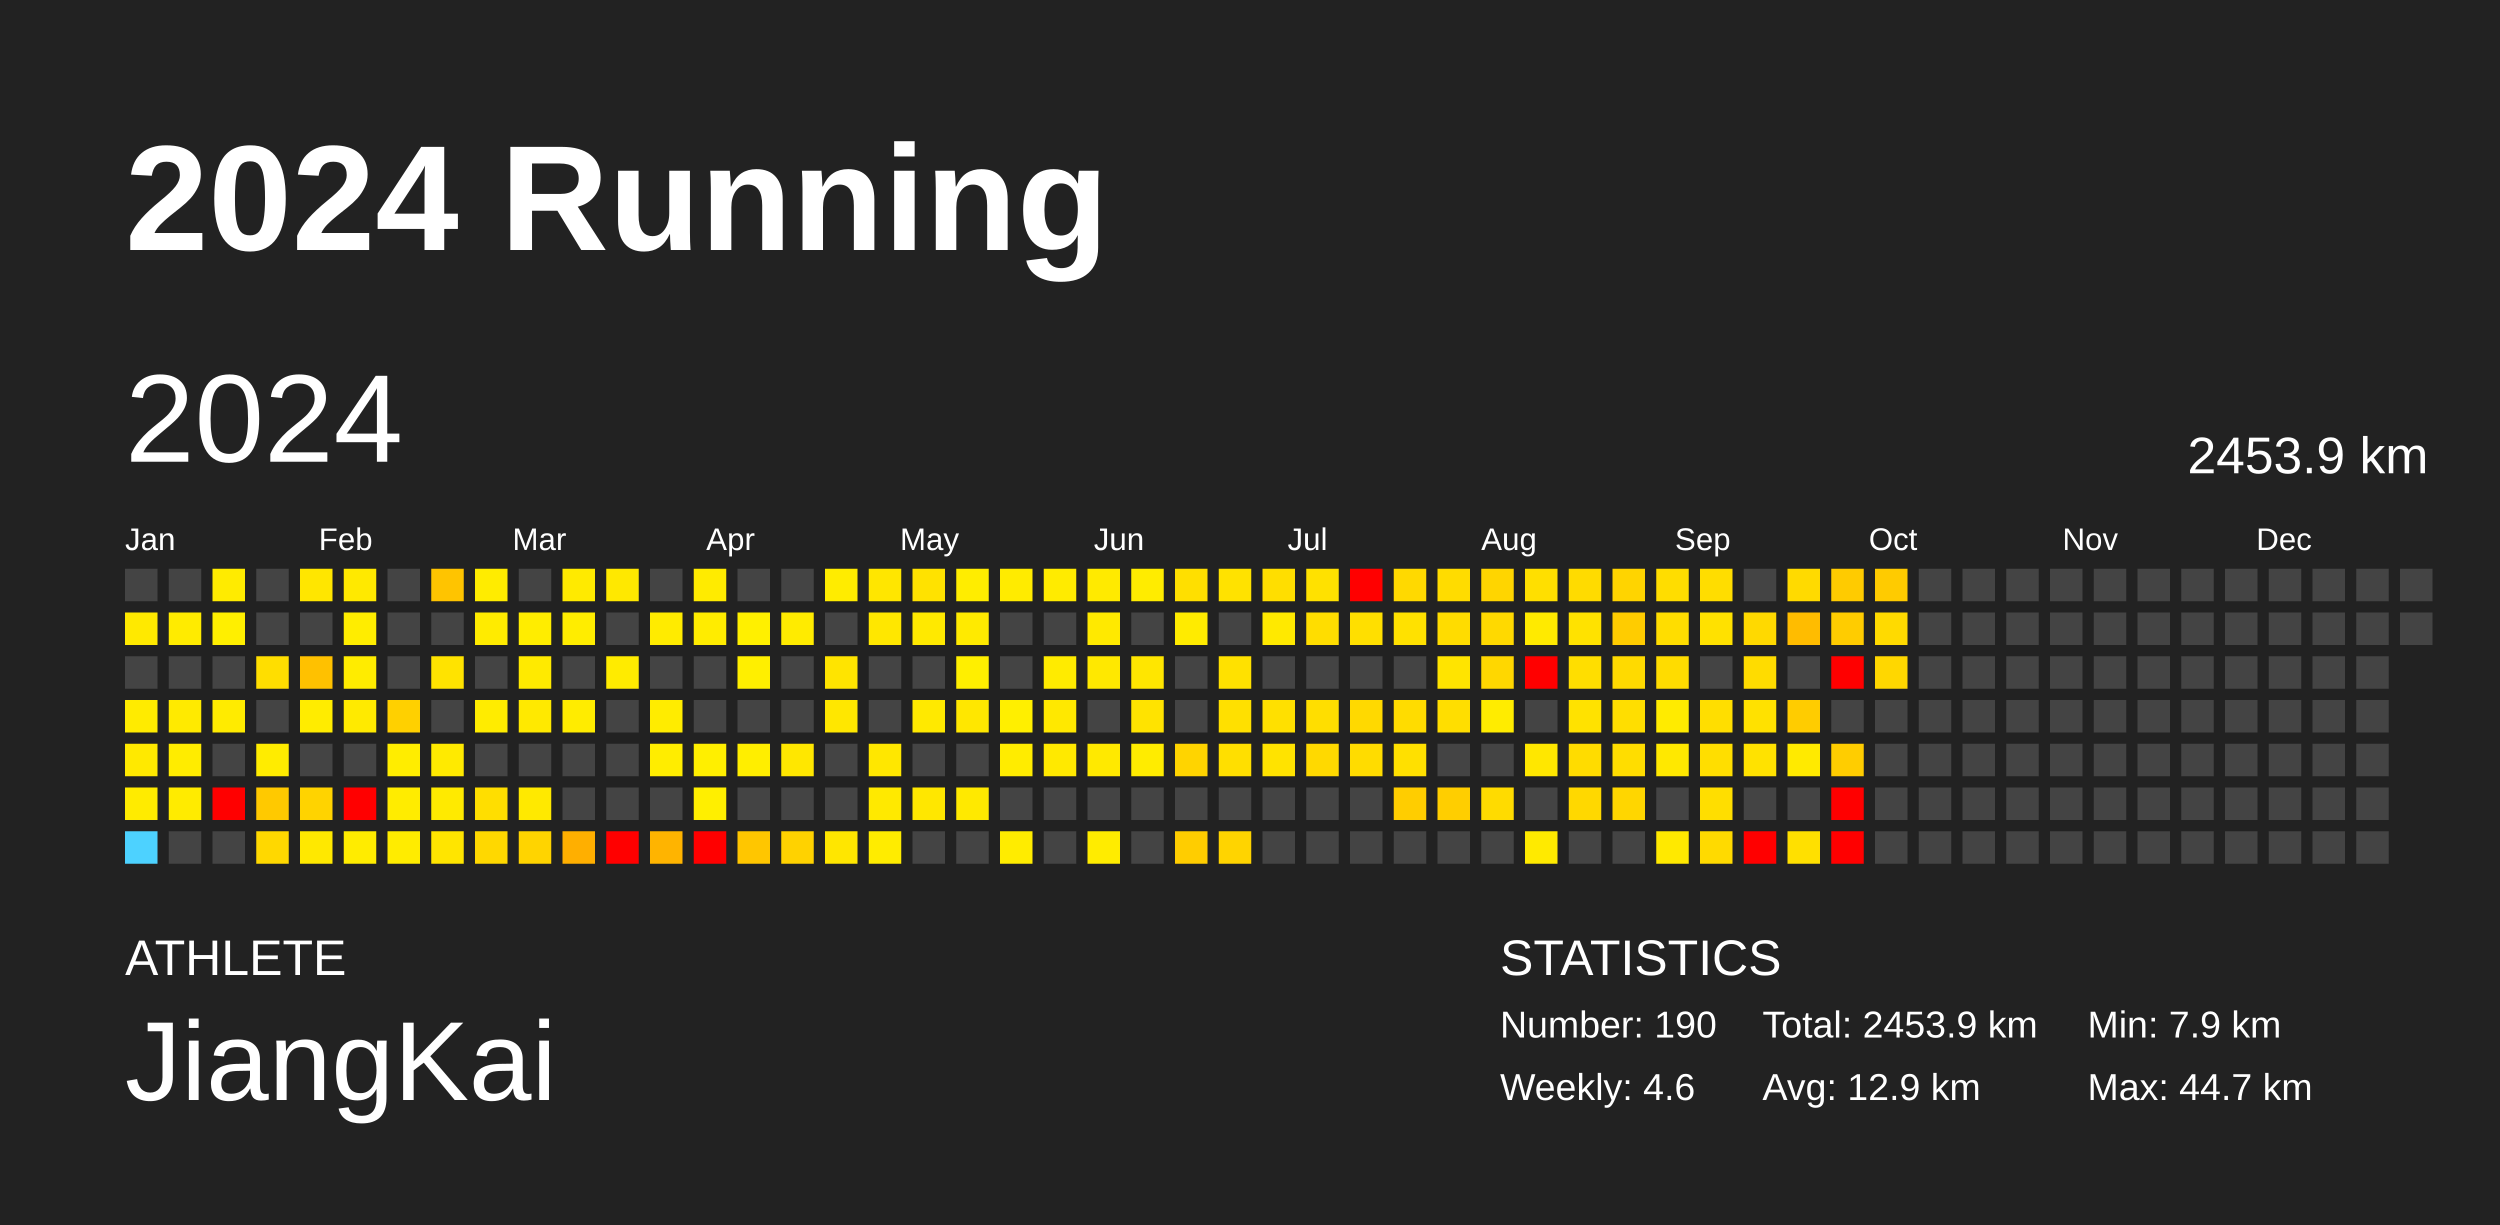
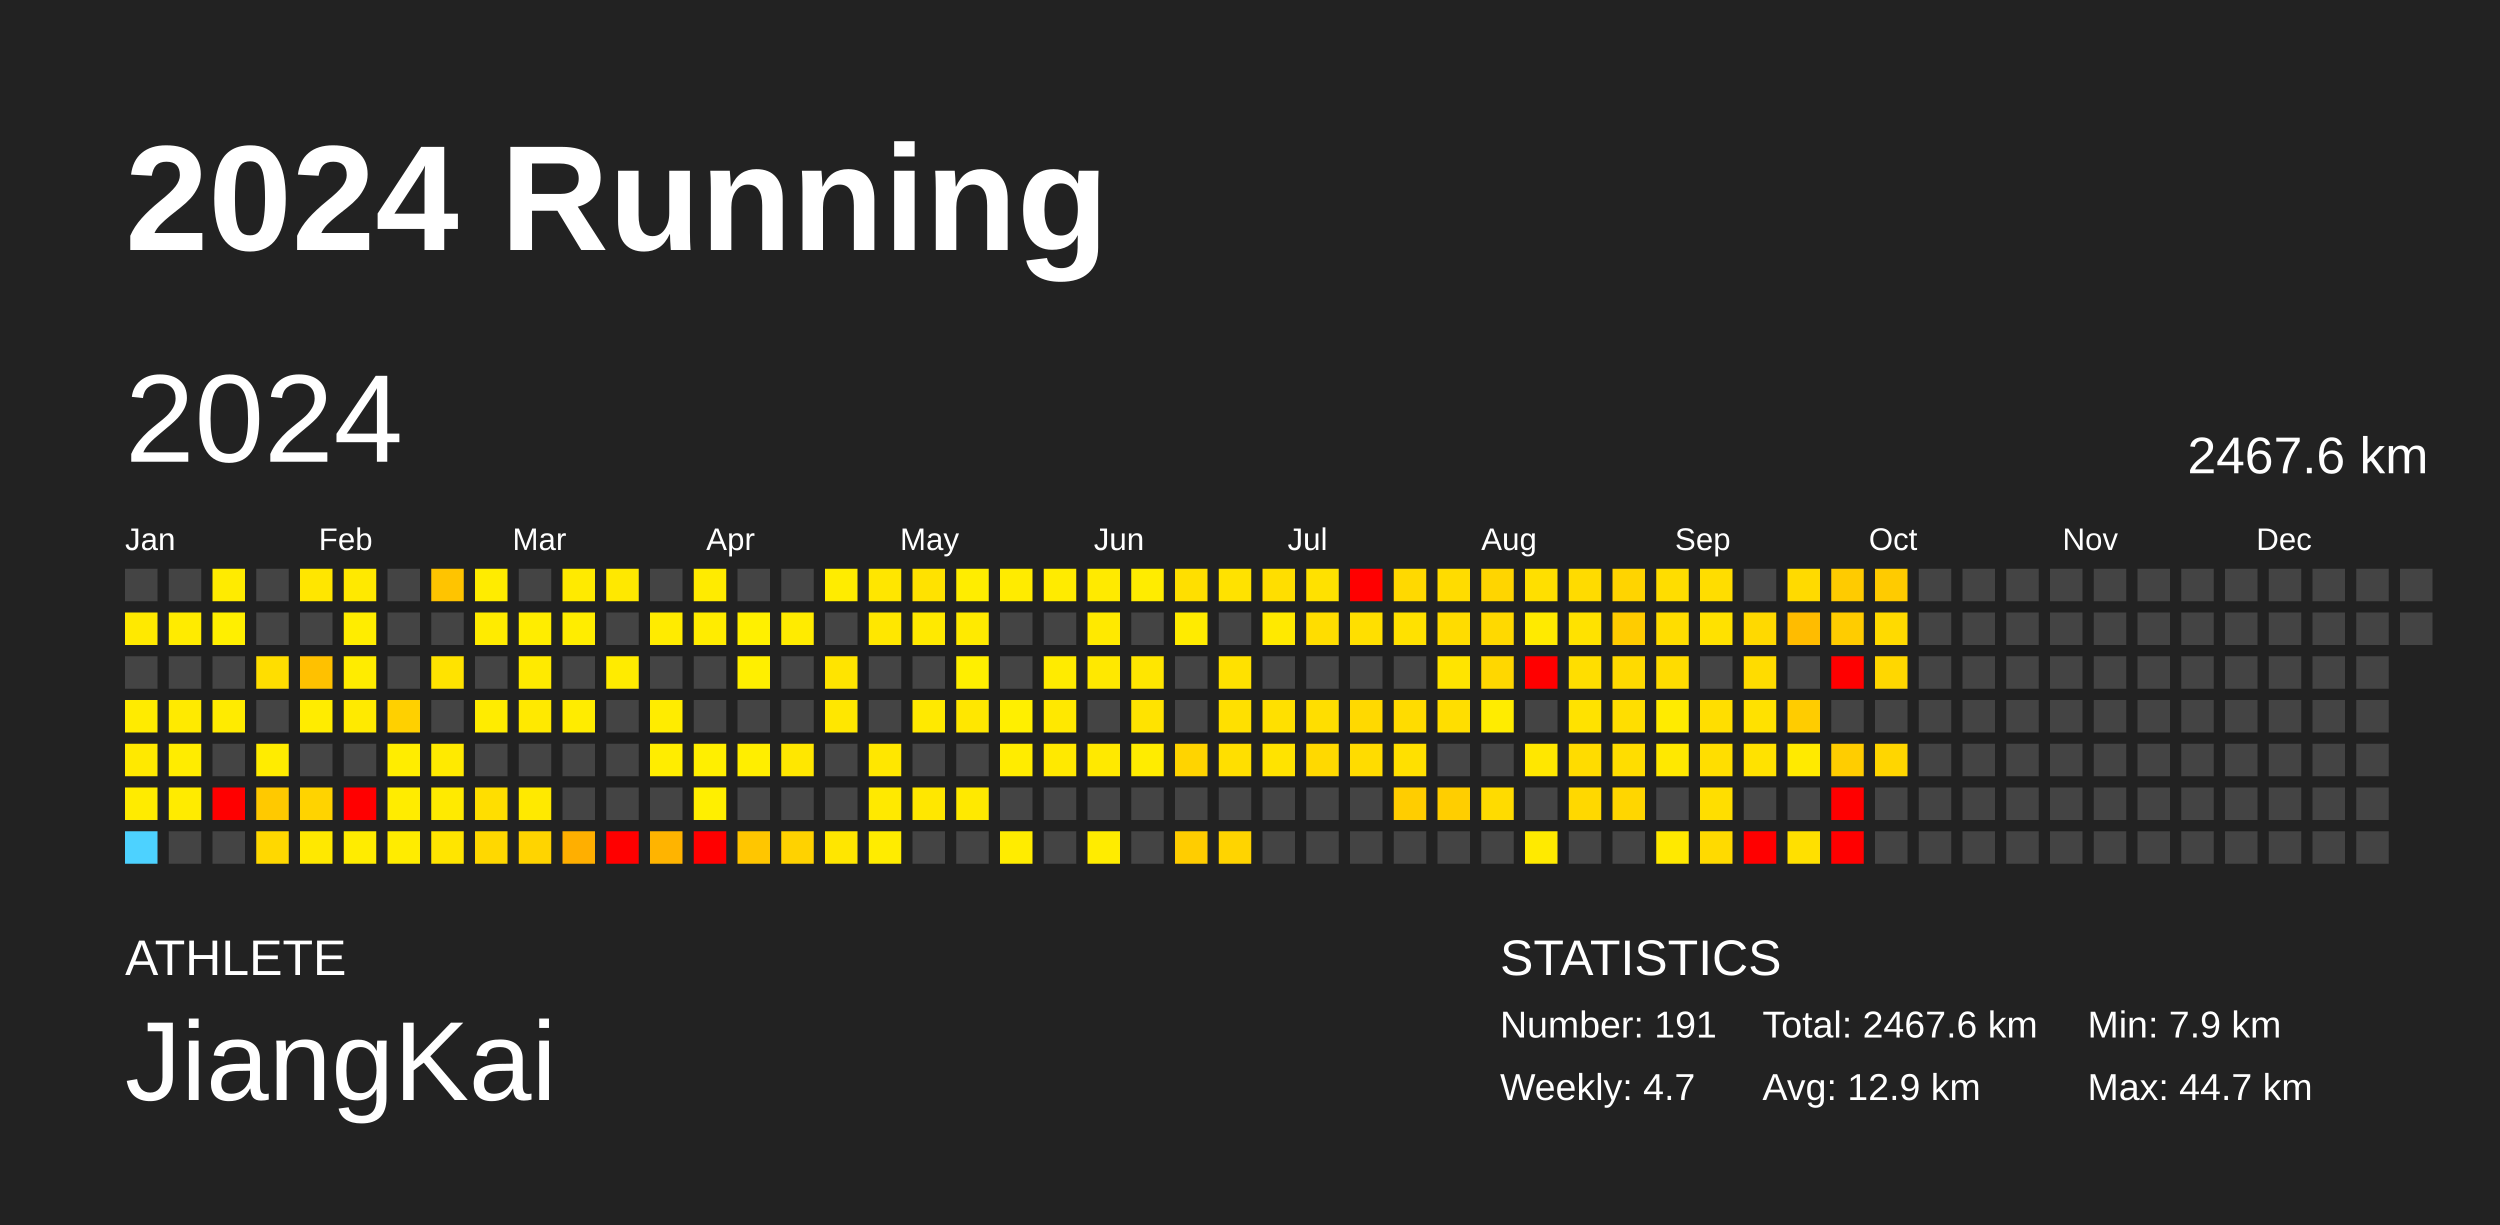
<svg xmlns="http://www.w3.org/2000/svg" baseProfile="full" height="98mm" version="1.1" viewBox="0,0,200,98" width="200mm">
  <defs />
  <rect fill="#222222" height="98" width="200" x="0" y="0" />
  <text fill="#FFFFFF" style="font-size:12px; font-family:Arial; font-weight:bold;" x="10" y="20">2024 Running</text>
  <text fill="#FFFFFF" style="font-size:4px; font-family:Arial" x="10" y="78">ATHLETE</text>
  <text fill="#FFFFFF" style="font-size:9px; font-family:Arial" x="10" y="88">JiangKai</text>
  <text fill="#FFFFFF" style="font-size:4px; font-family:Arial" x="120" y="78">STATISTICS</text>
-   <text fill="#FFFFFF" style="font-size:3px; font-family:Arial" x="120" y="83">Number: 190</text>
-   <text fill="#FFFFFF" style="font-size:3px; font-family:Arial" x="120" y="88">Weekly: 4.6</text>
-   <text fill="#FFFFFF" style="font-size:3px; font-family:Arial" x="141" y="83">Total: 2453.9 km</text>
+   <text fill="#FFFFFF" style="font-size:3px; font-family:Arial" x="120" y="83">Number: 191</text>
+   <text fill="#FFFFFF" style="font-size:3px; font-family:Arial" x="120" y="88">Weekly: 4.7</text>
+   <text fill="#FFFFFF" style="font-size:3px; font-family:Arial" x="141" y="83">Total: 2467.6 km</text>
  <text fill="#FFFFFF" style="font-size:3px; font-family:Arial" x="141" y="88">Avg: 12.9 km</text>
  <text fill="#FFFFFF" style="font-size:3px; font-family:Arial" x="167" y="83">Min: 7.9 km</text>
  <text fill="#FFFFFF" style="font-size:3px; font-family:Arial" x="167" y="88">Max: 44.7 km</text>
  <text dominant-baseline="hanging" fill="#FFFFFF" style="font-size:10.0px; font-family:Arial;" x="10" y="30">2024</text>
-   <text dominant-baseline="hanging" fill="#FFFFFF" style="font-size:4.125px; font-family:Arial;" x="175" y="35">2453.9 km</text>
+   <text dominant-baseline="hanging" fill="#FFFFFF" style="font-size:4.125px; font-family:Arial;" x="175" y="35">2467.6 km</text>
  <text fill="#FFFFFF" style="font-size:2.5px; font-family:Arial" x="10.0" y="44">Jan</text>
  <text fill="#FFFFFF" style="font-size:2.5px; font-family:Arial" x="25.5" y="44">Feb</text>
  <text fill="#FFFFFF" style="font-size:2.5px; font-family:Arial" x="41.0" y="44">Mar</text>
  <text fill="#FFFFFF" style="font-size:2.5px; font-family:Arial" x="56.5" y="44">Apr</text>
  <text fill="#FFFFFF" style="font-size:2.5px; font-family:Arial" x="72.0" y="44">May</text>
  <text fill="#FFFFFF" style="font-size:2.5px; font-family:Arial" x="87.5" y="44">Jun</text>
  <text fill="#FFFFFF" style="font-size:2.5px; font-family:Arial" x="103.0" y="44">Jul</text>
  <text fill="#FFFFFF" style="font-size:2.5px; font-family:Arial" x="118.5" y="44">Aug</text>
  <text fill="#FFFFFF" style="font-size:2.5px; font-family:Arial" x="134.0" y="44">Sep</text>
  <text fill="#FFFFFF" style="font-size:2.5px; font-family:Arial" x="149.5" y="44">Oct</text>
  <text fill="#FFFFFF" style="font-size:2.5px; font-family:Arial" x="165.0" y="44">Nov</text>
  <text fill="#FFFFFF" style="font-size:2.5px; font-family:Arial" x="180.5" y="44">Dec</text>
  <rect fill="#444444" height="2.6" width="2.6" x="10.0" y="45.5" />
  <rect fill="#ffe900" height="2.6" width="2.6" x="10.0" y="49.0" />
  <rect fill="#444444" height="2.6" width="2.6" x="10.0" y="52.5" />
  <rect fill="#ffeb00" height="2.6" width="2.6" x="10.0" y="56.0" />
  <rect fill="#ffe900" height="2.6" width="2.6" x="10.0" y="59.5" />
  <rect fill="#ffeb00" height="2.6" width="2.6" x="10.0" y="63.0" />
  <rect fill="#4dd2ff" height="2.6" width="2.6" x="10.0" y="66.5" />
  <rect fill="#444444" height="2.6" width="2.6" x="13.5" y="45.5" />
  <rect fill="#ffeb00" height="2.6" width="2.6" x="13.5" y="49.0" />
  <rect fill="#444444" height="2.6" width="2.6" x="13.5" y="52.5" />
  <rect fill="#ffea00" height="2.6" width="2.6" x="13.5" y="56.0" />
  <rect fill="#ffec00" height="2.6" width="2.6" x="13.5" y="59.5" />
  <rect fill="#ffeb00" height="2.6" width="2.6" x="13.5" y="63.0" />
  <rect fill="#444444" height="2.6" width="2.6" x="13.5" y="66.5" />
  <rect fill="#ffeb00" height="2.6" width="2.6" x="17.0" y="45.5" />
  <rect fill="#ffef00" height="2.6" width="2.6" x="17.0" y="49.0" />
  <rect fill="#444444" height="2.6" width="2.6" x="17.0" y="52.5" />
  <rect fill="#ffeb00" height="2.6" width="2.6" x="17.0" y="56.0" />
  <rect fill="#444444" height="2.6" width="2.6" x="17.0" y="59.5" />
  <rect fill="red" height="2.6" width="2.6" x="17.0" y="63.0" />
  <rect fill="#444444" height="2.6" width="2.6" x="17.0" y="66.5" />
  <rect fill="#444444" height="2.6" width="2.6" x="20.5" y="45.5" />
  <rect fill="#444444" height="2.6" width="2.6" x="20.5" y="49.0" />
  <rect fill="#ffde00" height="2.6" width="2.6" x="20.5" y="52.5" />
  <rect fill="#444444" height="2.6" width="2.6" x="20.5" y="56.0" />
  <rect fill="#ffec00" height="2.6" width="2.6" x="20.5" y="59.5" />
  <rect fill="#ffc900" height="2.6" width="2.6" x="20.5" y="63.0" />
  <rect fill="#ffd800" height="2.6" width="2.6" x="20.5" y="66.5" />
  <rect fill="#ffe600" height="2.6" width="2.6" x="24.0" y="45.5" />
  <rect fill="#444444" height="2.6" width="2.6" x="24.0" y="49.0" />
  <rect fill="#ffc100" height="2.6" width="2.6" x="24.0" y="52.5" />
  <rect fill="#ffec00" height="2.6" width="2.6" x="24.0" y="56.0" />
  <rect fill="#444444" height="2.6" width="2.6" x="24.0" y="59.5" />
  <rect fill="#ffd300" height="2.6" width="2.6" x="24.0" y="63.0" />
  <rect fill="#ffe800" height="2.6" width="2.6" x="24.0" y="66.5" />
  <rect fill="#ffe900" height="2.6" width="2.6" x="27.5" y="45.5" />
  <rect fill="#ffed00" height="2.6" width="2.6" x="27.5" y="49.0" />
  <rect fill="#ffec00" height="2.6" width="2.6" x="27.5" y="52.5" />
  <rect fill="#ffea00" height="2.6" width="2.6" x="27.5" y="56.0" />
  <rect fill="#444444" height="2.6" width="2.6" x="27.5" y="59.5" />
  <rect fill="red" height="2.6" width="2.6" x="27.5" y="63.0" />
  <rect fill="#ffec00" height="2.6" width="2.6" x="27.5" y="66.5" />
  <rect fill="#444444" height="2.6" width="2.6" x="31.0" y="45.5" />
  <rect fill="#444444" height="2.6" width="2.6" x="31.0" y="49.0" />
  <rect fill="#444444" height="2.6" width="2.6" x="31.0" y="52.5" />
  <rect fill="#ffd000" height="2.6" width="2.6" x="31.0" y="56.0" />
  <rect fill="#ffed00" height="2.6" width="2.6" x="31.0" y="59.5" />
  <rect fill="#ffec00" height="2.6" width="2.6" x="31.0" y="63.0" />
  <rect fill="#ffec00" height="2.6" width="2.6" x="31.0" y="66.5" />
  <rect fill="#ffc400" height="2.6" width="2.6" x="34.5" y="45.5" />
  <rect fill="#444444" height="2.6" width="2.6" x="34.5" y="49.0" />
  <rect fill="#ffe300" height="2.6" width="2.6" x="34.5" y="52.5" />
  <rect fill="#444444" height="2.6" width="2.6" x="34.5" y="56.0" />
  <rect fill="#ffea00" height="2.6" width="2.6" x="34.5" y="59.5" />
  <rect fill="#ffea00" height="2.6" width="2.6" x="34.5" y="63.0" />
  <rect fill="#ffe500" height="2.6" width="2.6" x="34.5" y="66.5" />
  <rect fill="#ffec00" height="2.6" width="2.6" x="38.0" y="45.5" />
  <rect fill="#ffeb00" height="2.6" width="2.6" x="38.0" y="49.0" />
  <rect fill="#444444" height="2.6" width="2.6" x="38.0" y="52.5" />
  <rect fill="#ffec00" height="2.6" width="2.6" x="38.0" y="56.0" />
  <rect fill="#444444" height="2.6" width="2.6" x="38.0" y="59.5" />
  <rect fill="#ffde00" height="2.6" width="2.6" x="38.0" y="63.0" />
  <rect fill="#ffd800" height="2.6" width="2.6" x="38.0" y="66.5" />
  <rect fill="#444444" height="2.6" width="2.6" x="41.5" y="45.5" />
  <rect fill="#ffed00" height="2.6" width="2.6" x="41.5" y="49.0" />
  <rect fill="#ffea00" height="2.6" width="2.6" x="41.5" y="52.5" />
  <rect fill="#ffe900" height="2.6" width="2.6" x="41.5" y="56.0" />
  <rect fill="#444444" height="2.6" width="2.6" x="41.5" y="59.5" />
  <rect fill="#ffe900" height="2.6" width="2.6" x="41.5" y="63.0" />
  <rect fill="#ffd400" height="2.6" width="2.6" x="41.5" y="66.5" />
  <rect fill="#ffea00" height="2.6" width="2.6" x="45.0" y="45.5" />
  <rect fill="#ffed00" height="2.6" width="2.6" x="45.0" y="49.0" />
  <rect fill="#444444" height="2.6" width="2.6" x="45.0" y="52.5" />
  <rect fill="#ffec00" height="2.6" width="2.6" x="45.0" y="56.0" />
  <rect fill="#444444" height="2.6" width="2.6" x="45.0" y="59.5" />
  <rect fill="#444444" height="2.6" width="2.6" x="45.0" y="63.0" />
  <rect fill="#ffaf00" height="2.6" width="2.6" x="45.0" y="66.5" />
  <rect fill="#ffe800" height="2.6" width="2.6" x="48.5" y="45.5" />
  <rect fill="#444444" height="2.6" width="2.6" x="48.5" y="49.0" />
  <rect fill="#ffeb00" height="2.6" width="2.6" x="48.5" y="52.5" />
  <rect fill="#444444" height="2.6" width="2.6" x="48.5" y="56.0" />
  <rect fill="#444444" height="2.6" width="2.6" x="48.5" y="59.5" />
  <rect fill="#444444" height="2.6" width="2.6" x="48.5" y="63.0" />
  <rect fill="red" height="2.6" width="2.6" x="48.5" y="66.5" />
  <rect fill="#444444" height="2.6" width="2.6" x="52.0" y="45.5" />
  <rect fill="#ffeb00" height="2.6" width="2.6" x="52.0" y="49.0" />
  <rect fill="#444444" height="2.6" width="2.6" x="52.0" y="52.5" />
  <rect fill="#ffec00" height="2.6" width="2.6" x="52.0" y="56.0" />
  <rect fill="#ffed00" height="2.6" width="2.6" x="52.0" y="59.5" />
  <rect fill="#444444" height="2.6" width="2.6" x="52.0" y="63.0" />
  <rect fill="#ffb400" height="2.6" width="2.6" x="52.0" y="66.5" />
  <rect fill="#ffeb00" height="2.6" width="2.6" x="55.5" y="45.5" />
  <rect fill="#ffec00" height="2.6" width="2.6" x="55.5" y="49.0" />
  <rect fill="#444444" height="2.6" width="2.6" x="55.5" y="52.5" />
  <rect fill="#444444" height="2.6" width="2.6" x="55.5" y="56.0" />
  <rect fill="#ffef00" height="2.6" width="2.6" x="55.5" y="59.5" />
  <rect fill="#ffef00" height="2.6" width="2.6" x="55.5" y="63.0" />
  <rect fill="red" height="2.6" width="2.6" x="55.5" y="66.5" />
  <rect fill="#444444" height="2.6" width="2.6" x="59.0" y="45.5" />
  <rect fill="#fff000" height="2.6" width="2.6" x="59.0" y="49.0" />
  <rect fill="#ffef00" height="2.6" width="2.6" x="59.0" y="52.5" />
  <rect fill="#444444" height="2.6" width="2.6" x="59.0" y="56.0" />
  <rect fill="#ffee00" height="2.6" width="2.6" x="59.0" y="59.5" />
  <rect fill="#444444" height="2.6" width="2.6" x="59.0" y="63.0" />
  <rect fill="#ffc600" height="2.6" width="2.6" x="59.0" y="66.5" />
  <rect fill="#444444" height="2.6" width="2.6" x="62.5" y="45.5" />
  <rect fill="#ffeb00" height="2.6" width="2.6" x="62.5" y="49.0" />
  <rect fill="#444444" height="2.6" width="2.6" x="62.5" y="52.5" />
  <rect fill="#444444" height="2.6" width="2.6" x="62.5" y="56.0" />
  <rect fill="#ffe700" height="2.6" width="2.6" x="62.5" y="59.5" />
  <rect fill="#444444" height="2.6" width="2.6" x="62.5" y="63.0" />
  <rect fill="#ffd200" height="2.6" width="2.6" x="62.5" y="66.5" />
  <rect fill="#ffec00" height="2.6" width="2.6" x="66.0" y="45.5" />
  <rect fill="#444444" height="2.6" width="2.6" x="66.0" y="49.0" />
  <rect fill="#ffe400" height="2.6" width="2.6" x="66.0" y="52.5" />
  <rect fill="#ffe700" height="2.6" width="2.6" x="66.0" y="56.0" />
  <rect fill="#444444" height="2.6" width="2.6" x="66.0" y="59.5" />
  <rect fill="#444444" height="2.6" width="2.6" x="66.0" y="63.0" />
  <rect fill="#ffe600" height="2.6" width="2.6" x="66.0" y="66.5" />
  <rect fill="#ffe600" height="2.6" width="2.6" x="69.5" y="45.5" />
  <rect fill="#ffe700" height="2.6" width="2.6" x="69.5" y="49.0" />
  <rect fill="#444444" height="2.6" width="2.6" x="69.5" y="52.5" />
  <rect fill="#444444" height="2.6" width="2.6" x="69.5" y="56.0" />
  <rect fill="#ffe700" height="2.6" width="2.6" x="69.5" y="59.5" />
  <rect fill="#ffe900" height="2.6" width="2.6" x="69.5" y="63.0" />
  <rect fill="#ffec00" height="2.6" width="2.6" x="69.5" y="66.5" />
  <rect fill="#ffe200" height="2.6" width="2.6" x="73.0" y="45.5" />
  <rect fill="#ffe900" height="2.6" width="2.6" x="73.0" y="49.0" />
  <rect fill="#444444" height="2.6" width="2.6" x="73.0" y="52.5" />
  <rect fill="#ffe900" height="2.6" width="2.6" x="73.0" y="56.0" />
  <rect fill="#444444" height="2.6" width="2.6" x="73.0" y="59.5" />
  <rect fill="#ffe700" height="2.6" width="2.6" x="73.0" y="63.0" />
  <rect fill="#444444" height="2.6" width="2.6" x="73.0" y="66.5" />
  <rect fill="#ffed00" height="2.6" width="2.6" x="76.5" y="45.5" />
  <rect fill="#ffea00" height="2.6" width="2.6" x="76.5" y="49.0" />
  <rect fill="#ffef00" height="2.6" width="2.6" x="76.5" y="52.5" />
  <rect fill="#ffe700" height="2.6" width="2.6" x="76.5" y="56.0" />
  <rect fill="#444444" height="2.6" width="2.6" x="76.5" y="59.5" />
  <rect fill="#ffe900" height="2.6" width="2.6" x="76.5" y="63.0" />
  <rect fill="#444444" height="2.6" width="2.6" x="76.5" y="66.5" />
  <rect fill="#ffeb00" height="2.6" width="2.6" x="80.0" y="45.5" />
  <rect fill="#444444" height="2.6" width="2.6" x="80.0" y="49.0" />
  <rect fill="#444444" height="2.6" width="2.6" x="80.0" y="52.5" />
  <rect fill="#ffef00" height="2.6" width="2.6" x="80.0" y="56.0" />
  <rect fill="#ffec00" height="2.6" width="2.6" x="80.0" y="59.5" />
  <rect fill="#444444" height="2.6" width="2.6" x="80.0" y="63.0" />
  <rect fill="#ffec00" height="2.6" width="2.6" x="80.0" y="66.5" />
  <rect fill="#ffeb00" height="2.6" width="2.6" x="83.5" y="45.5" />
  <rect fill="#444444" height="2.6" width="2.6" x="83.5" y="49.0" />
  <rect fill="#ffeb00" height="2.6" width="2.6" x="83.5" y="52.5" />
  <rect fill="#ffe800" height="2.6" width="2.6" x="83.5" y="56.0" />
  <rect fill="#ffe900" height="2.6" width="2.6" x="83.5" y="59.5" />
  <rect fill="#444444" height="2.6" width="2.6" x="83.5" y="63.0" />
  <rect fill="#444444" height="2.6" width="2.6" x="83.5" y="66.5" />
  <rect fill="#ffea00" height="2.6" width="2.6" x="87.0" y="45.5" />
  <rect fill="#ffe900" height="2.6" width="2.6" x="87.0" y="49.0" />
  <rect fill="#ffe800" height="2.6" width="2.6" x="87.0" y="52.5" />
  <rect fill="#444444" height="2.6" width="2.6" x="87.0" y="56.0" />
  <rect fill="#ffe900" height="2.6" width="2.6" x="87.0" y="59.5" />
  <rect fill="#444444" height="2.6" width="2.6" x="87.0" y="63.0" />
  <rect fill="#ffec00" height="2.6" width="2.6" x="87.0" y="66.5" />
  <rect fill="#ffec00" height="2.6" width="2.6" x="90.5" y="45.5" />
  <rect fill="#444444" height="2.6" width="2.6" x="90.5" y="49.0" />
  <rect fill="#ffe600" height="2.6" width="2.6" x="90.5" y="52.5" />
  <rect fill="#ffe300" height="2.6" width="2.6" x="90.5" y="56.0" />
  <rect fill="#ffec00" height="2.6" width="2.6" x="90.5" y="59.5" />
  <rect fill="#444444" height="2.6" width="2.6" x="90.5" y="63.0" />
  <rect fill="#444444" height="2.6" width="2.6" x="90.5" y="66.5" />
  <rect fill="#ffdf00" height="2.6" width="2.6" x="94.0" y="45.5" />
  <rect fill="#ffeb00" height="2.6" width="2.6" x="94.0" y="49.0" />
  <rect fill="#444444" height="2.6" width="2.6" x="94.0" y="52.5" />
  <rect fill="#444444" height="2.6" width="2.6" x="94.0" y="56.0" />
  <rect fill="#ffd400" height="2.6" width="2.6" x="94.0" y="59.5" />
  <rect fill="#444444" height="2.6" width="2.6" x="94.0" y="63.0" />
  <rect fill="#ffcd00" height="2.6" width="2.6" x="94.0" y="66.5" />
  <rect fill="#ffe200" height="2.6" width="2.6" x="97.5" y="45.5" />
  <rect fill="#444444" height="2.6" width="2.6" x="97.5" y="49.0" />
  <rect fill="#ffe100" height="2.6" width="2.6" x="97.5" y="52.5" />
  <rect fill="#ffe000" height="2.6" width="2.6" x="97.5" y="56.0" />
  <rect fill="#ffdf00" height="2.6" width="2.6" x="97.5" y="59.5" />
  <rect fill="#444444" height="2.6" width="2.6" x="97.5" y="63.0" />
  <rect fill="#ffd400" height="2.6" width="2.6" x="97.5" y="66.5" />
  <rect fill="#ffde00" height="2.6" width="2.6" x="101.0" y="45.5" />
  <rect fill="#ffe900" height="2.6" width="2.6" x="101.0" y="49.0" />
  <rect fill="#444444" height="2.6" width="2.6" x="101.0" y="52.5" />
  <rect fill="#ffe000" height="2.6" width="2.6" x="101.0" y="56.0" />
  <rect fill="#ffe300" height="2.6" width="2.6" x="101.0" y="59.5" />
  <rect fill="#444444" height="2.6" width="2.6" x="101.0" y="63.0" />
  <rect fill="#444444" height="2.6" width="2.6" x="101.0" y="66.5" />
  <rect fill="#ffe100" height="2.6" width="2.6" x="104.5" y="45.5" />
  <rect fill="#ffdd00" height="2.6" width="2.6" x="104.5" y="49.0" />
  <rect fill="#444444" height="2.6" width="2.6" x="104.5" y="52.5" />
  <rect fill="#ffde00" height="2.6" width="2.6" x="104.5" y="56.0" />
  <rect fill="#ffd900" height="2.6" width="2.6" x="104.5" y="59.5" />
  <rect fill="#444444" height="2.6" width="2.6" x="104.5" y="63.0" />
  <rect fill="#444444" height="2.6" width="2.6" x="104.5" y="66.5" />
  <rect fill="red" height="2.6" width="2.6" x="108.0" y="45.5" />
  <rect fill="#ffdf00" height="2.6" width="2.6" x="108.0" y="49.0" />
  <rect fill="#444444" height="2.6" width="2.6" x="108.0" y="52.5" />
  <rect fill="#ffd900" height="2.6" width="2.6" x="108.0" y="56.0" />
  <rect fill="#ffdc00" height="2.6" width="2.6" x="108.0" y="59.5" />
  <rect fill="#444444" height="2.6" width="2.6" x="108.0" y="63.0" />
  <rect fill="#444444" height="2.6" width="2.6" x="108.0" y="66.5" />
  <rect fill="#ffd900" height="2.6" width="2.6" x="111.5" y="45.5" />
  <rect fill="#ffe100" height="2.6" width="2.6" x="111.5" y="49.0" />
  <rect fill="#444444" height="2.6" width="2.6" x="111.5" y="52.5" />
  <rect fill="#ffdc00" height="2.6" width="2.6" x="111.5" y="56.0" />
  <rect fill="#ffe000" height="2.6" width="2.6" x="111.5" y="59.5" />
  <rect fill="#ffcd00" height="2.6" width="2.6" x="111.5" y="63.0" />
  <rect fill="#444444" height="2.6" width="2.6" x="111.5" y="66.5" />
  <rect fill="#ffdc00" height="2.6" width="2.6" x="115.0" y="45.5" />
  <rect fill="#ffdc00" height="2.6" width="2.6" x="115.0" y="49.0" />
  <rect fill="#ffe400" height="2.6" width="2.6" x="115.0" y="52.5" />
  <rect fill="#ffde00" height="2.6" width="2.6" x="115.0" y="56.0" />
  <rect fill="#444444" height="2.6" width="2.6" x="115.0" y="59.5" />
  <rect fill="#ffce00" height="2.6" width="2.6" x="115.0" y="63.0" />
  <rect fill="#444444" height="2.6" width="2.6" x="115.0" y="66.5" />
  <rect fill="#ffd500" height="2.6" width="2.6" x="118.5" y="45.5" />
  <rect fill="#ffd900" height="2.6" width="2.6" x="118.5" y="49.0" />
  <rect fill="#ffd700" height="2.6" width="2.6" x="118.5" y="52.5" />
  <rect fill="#ffec00" height="2.6" width="2.6" x="118.5" y="56.0" />
  <rect fill="#444444" height="2.6" width="2.6" x="118.5" y="59.5" />
  <rect fill="#ffdb00" height="2.6" width="2.6" x="118.5" y="63.0" />
  <rect fill="#444444" height="2.6" width="2.6" x="118.5" y="66.5" />
  <rect fill="#ffdf00" height="2.6" width="2.6" x="122.0" y="45.5" />
  <rect fill="#ffea00" height="2.6" width="2.6" x="122.0" y="49.0" />
  <rect fill="red" height="2.6" width="2.6" x="122.0" y="52.5" />
  <rect fill="#444444" height="2.6" width="2.6" x="122.0" y="56.0" />
  <rect fill="#ffe700" height="2.6" width="2.6" x="122.0" y="59.5" />
  <rect fill="#444444" height="2.6" width="2.6" x="122.0" y="63.0" />
  <rect fill="#ffea00" height="2.6" width="2.6" x="122.0" y="66.5" />
  <rect fill="#ffdb00" height="2.6" width="2.6" x="125.5" y="45.5" />
  <rect fill="#ffe200" height="2.6" width="2.6" x="125.5" y="49.0" />
  <rect fill="#ffde00" height="2.6" width="2.6" x="125.5" y="52.5" />
  <rect fill="#ffe200" height="2.6" width="2.6" x="125.5" y="56.0" />
  <rect fill="#ffdc00" height="2.6" width="2.6" x="125.5" y="59.5" />
  <rect fill="#ffd800" height="2.6" width="2.6" x="125.5" y="63.0" />
  <rect fill="#444444" height="2.6" width="2.6" x="125.5" y="66.5" />
  <rect fill="#ffd400" height="2.6" width="2.6" x="129.0" y="45.5" />
  <rect fill="#ffcc00" height="2.6" width="2.6" x="129.0" y="49.0" />
  <rect fill="#ffda00" height="2.6" width="2.6" x="129.0" y="52.5" />
  <rect fill="#ffde00" height="2.6" width="2.6" x="129.0" y="56.0" />
  <rect fill="#ffdd00" height="2.6" width="2.6" x="129.0" y="59.5" />
  <rect fill="#ffd600" height="2.6" width="2.6" x="129.0" y="63.0" />
  <rect fill="#444444" height="2.6" width="2.6" x="129.0" y="66.5" />
  <rect fill="#ffdd00" height="2.6" width="2.6" x="132.5" y="45.5" />
  <rect fill="#ffdd00" height="2.6" width="2.6" x="132.5" y="49.0" />
  <rect fill="#ffdc00" height="2.6" width="2.6" x="132.5" y="52.5" />
  <rect fill="#ffeb00" height="2.6" width="2.6" x="132.5" y="56.0" />
  <rect fill="#ffe800" height="2.6" width="2.6" x="132.5" y="59.5" />
  <rect fill="#444444" height="2.6" width="2.6" x="132.5" y="63.0" />
  <rect fill="#ffe900" height="2.6" width="2.6" x="132.5" y="66.5" />
  <rect fill="#ffdd00" height="2.6" width="2.6" x="136.0" y="45.5" />
  <rect fill="#ffe100" height="2.6" width="2.6" x="136.0" y="49.0" />
  <rect fill="#444444" height="2.6" width="2.6" x="136.0" y="52.5" />
  <rect fill="#ffde00" height="2.6" width="2.6" x="136.0" y="56.0" />
  <rect fill="#ffde00" height="2.6" width="2.6" x="136.0" y="59.5" />
  <rect fill="#ffde00" height="2.6" width="2.6" x="136.0" y="63.0" />
  <rect fill="#ffda00" height="2.6" width="2.6" x="136.0" y="66.5" />
  <rect fill="#444444" height="2.6" width="2.6" x="139.5" y="45.5" />
  <rect fill="#ffd900" height="2.6" width="2.6" x="139.5" y="49.0" />
  <rect fill="#ffdc00" height="2.6" width="2.6" x="139.5" y="52.5" />
  <rect fill="#ffe100" height="2.6" width="2.6" x="139.5" y="56.0" />
  <rect fill="#ffe200" height="2.6" width="2.6" x="139.5" y="59.5" />
  <rect fill="#444444" height="2.6" width="2.6" x="139.5" y="63.0" />
  <rect fill="red" height="2.6" width="2.6" x="139.5" y="66.5" />
  <rect fill="#ffda00" height="2.6" width="2.6" x="143.0" y="45.5" />
  <rect fill="#ffbc00" height="2.6" width="2.6" x="143.0" y="49.0" />
  <rect fill="#444444" height="2.6" width="2.6" x="143.0" y="52.5" />
  <rect fill="#ffcc00" height="2.6" width="2.6" x="143.0" y="56.0" />
  <rect fill="#ffea00" height="2.6" width="2.6" x="143.0" y="59.5" />
  <rect fill="#444444" height="2.6" width="2.6" x="143.0" y="63.0" />
  <rect fill="#ffe000" height="2.6" width="2.6" x="143.0" y="66.5" />
  <rect fill="#ffcb00" height="2.6" width="2.6" x="146.5" y="45.5" />
  <rect fill="#ffcc00" height="2.6" width="2.6" x="146.5" y="49.0" />
  <rect fill="red" height="2.6" width="2.6" x="146.5" y="52.5" />
  <rect fill="#444444" height="2.6" width="2.6" x="146.5" y="56.0" />
  <rect fill="#ffcd00" height="2.6" width="2.6" x="146.5" y="59.5" />
  <rect fill="red" height="2.6" width="2.6" x="146.5" y="63.0" />
  <rect fill="red" height="2.6" width="2.6" x="146.5" y="66.5" />
  <rect fill="#ffcb00" height="2.6" width="2.6" x="150.0" y="45.5" />
  <rect fill="#ffda00" height="2.6" width="2.6" x="150.0" y="49.0" />
  <rect fill="#ffd700" height="2.6" width="2.6" x="150.0" y="52.5" />
  <rect fill="#444444" height="2.6" width="2.6" x="150.0" y="56.0" />
-   <rect fill="#444444" height="2.6" width="2.6" x="150.0" y="59.5" />
+   <rect fill="#ffd600" height="2.6" width="2.6" x="150.0" y="59.5" />
  <rect fill="#444444" height="2.6" width="2.6" x="150.0" y="63.0" />
  <rect fill="#444444" height="2.6" width="2.6" x="150.0" y="66.5" />
  <rect fill="#444444" height="2.6" width="2.6" x="153.5" y="45.5" />
  <rect fill="#444444" height="2.6" width="2.6" x="153.5" y="49.0" />
  <rect fill="#444444" height="2.6" width="2.6" x="153.5" y="52.5" />
  <rect fill="#444444" height="2.6" width="2.6" x="153.5" y="56.0" />
  <rect fill="#444444" height="2.6" width="2.6" x="153.5" y="59.5" />
  <rect fill="#444444" height="2.6" width="2.6" x="153.5" y="63.0" />
  <rect fill="#444444" height="2.6" width="2.6" x="153.5" y="66.5" />
  <rect fill="#444444" height="2.6" width="2.6" x="157.0" y="45.5" />
  <rect fill="#444444" height="2.6" width="2.6" x="157.0" y="49.0" />
  <rect fill="#444444" height="2.6" width="2.6" x="157.0" y="52.5" />
  <rect fill="#444444" height="2.6" width="2.6" x="157.0" y="56.0" />
  <rect fill="#444444" height="2.6" width="2.6" x="157.0" y="59.5" />
  <rect fill="#444444" height="2.6" width="2.6" x="157.0" y="63.0" />
  <rect fill="#444444" height="2.6" width="2.6" x="157.0" y="66.5" />
  <rect fill="#444444" height="2.6" width="2.6" x="160.5" y="45.5" />
  <rect fill="#444444" height="2.6" width="2.6" x="160.5" y="49.0" />
  <rect fill="#444444" height="2.6" width="2.6" x="160.5" y="52.5" />
  <rect fill="#444444" height="2.6" width="2.6" x="160.5" y="56.0" />
  <rect fill="#444444" height="2.6" width="2.6" x="160.5" y="59.5" />
  <rect fill="#444444" height="2.6" width="2.6" x="160.5" y="63.0" />
  <rect fill="#444444" height="2.6" width="2.6" x="160.5" y="66.5" />
  <rect fill="#444444" height="2.6" width="2.6" x="164.0" y="45.5" />
  <rect fill="#444444" height="2.6" width="2.6" x="164.0" y="49.0" />
  <rect fill="#444444" height="2.6" width="2.6" x="164.0" y="52.5" />
  <rect fill="#444444" height="2.6" width="2.6" x="164.0" y="56.0" />
  <rect fill="#444444" height="2.6" width="2.6" x="164.0" y="59.5" />
  <rect fill="#444444" height="2.6" width="2.6" x="164.0" y="63.0" />
  <rect fill="#444444" height="2.6" width="2.6" x="164.0" y="66.5" />
  <rect fill="#444444" height="2.6" width="2.6" x="167.5" y="45.5" />
  <rect fill="#444444" height="2.6" width="2.6" x="167.5" y="49.0" />
  <rect fill="#444444" height="2.6" width="2.6" x="167.5" y="52.5" />
  <rect fill="#444444" height="2.6" width="2.6" x="167.5" y="56.0" />
  <rect fill="#444444" height="2.6" width="2.6" x="167.5" y="59.5" />
  <rect fill="#444444" height="2.6" width="2.6" x="167.5" y="63.0" />
  <rect fill="#444444" height="2.6" width="2.6" x="167.5" y="66.5" />
  <rect fill="#444444" height="2.6" width="2.6" x="171.0" y="45.5" />
  <rect fill="#444444" height="2.6" width="2.6" x="171.0" y="49.0" />
  <rect fill="#444444" height="2.6" width="2.6" x="171.0" y="52.5" />
  <rect fill="#444444" height="2.6" width="2.6" x="171.0" y="56.0" />
  <rect fill="#444444" height="2.6" width="2.6" x="171.0" y="59.5" />
  <rect fill="#444444" height="2.6" width="2.6" x="171.0" y="63.0" />
  <rect fill="#444444" height="2.6" width="2.6" x="171.0" y="66.5" />
  <rect fill="#444444" height="2.6" width="2.6" x="174.5" y="45.5" />
  <rect fill="#444444" height="2.6" width="2.6" x="174.5" y="49.0" />
  <rect fill="#444444" height="2.6" width="2.6" x="174.5" y="52.5" />
  <rect fill="#444444" height="2.6" width="2.6" x="174.5" y="56.0" />
  <rect fill="#444444" height="2.6" width="2.6" x="174.5" y="59.5" />
  <rect fill="#444444" height="2.6" width="2.6" x="174.5" y="63.0" />
  <rect fill="#444444" height="2.6" width="2.6" x="174.5" y="66.5" />
  <rect fill="#444444" height="2.6" width="2.6" x="178.0" y="45.5" />
  <rect fill="#444444" height="2.6" width="2.6" x="178.0" y="49.0" />
  <rect fill="#444444" height="2.6" width="2.6" x="178.0" y="52.5" />
  <rect fill="#444444" height="2.6" width="2.6" x="178.0" y="56.0" />
  <rect fill="#444444" height="2.6" width="2.6" x="178.0" y="59.5" />
  <rect fill="#444444" height="2.6" width="2.6" x="178.0" y="63.0" />
  <rect fill="#444444" height="2.6" width="2.6" x="178.0" y="66.5" />
  <rect fill="#444444" height="2.6" width="2.6" x="181.5" y="45.5" />
  <rect fill="#444444" height="2.6" width="2.6" x="181.5" y="49.0" />
  <rect fill="#444444" height="2.6" width="2.6" x="181.5" y="52.5" />
  <rect fill="#444444" height="2.6" width="2.6" x="181.5" y="56.0" />
  <rect fill="#444444" height="2.6" width="2.6" x="181.5" y="59.5" />
  <rect fill="#444444" height="2.6" width="2.6" x="181.5" y="63.0" />
  <rect fill="#444444" height="2.6" width="2.6" x="181.5" y="66.5" />
  <rect fill="#444444" height="2.6" width="2.6" x="185.0" y="45.5" />
  <rect fill="#444444" height="2.6" width="2.6" x="185.0" y="49.0" />
  <rect fill="#444444" height="2.6" width="2.6" x="185.0" y="52.5" />
  <rect fill="#444444" height="2.6" width="2.6" x="185.0" y="56.0" />
  <rect fill="#444444" height="2.6" width="2.6" x="185.0" y="59.5" />
  <rect fill="#444444" height="2.6" width="2.6" x="185.0" y="63.0" />
  <rect fill="#444444" height="2.6" width="2.6" x="185.0" y="66.5" />
  <rect fill="#444444" height="2.6" width="2.6" x="188.5" y="45.5" />
  <rect fill="#444444" height="2.6" width="2.6" x="188.5" y="49.0" />
  <rect fill="#444444" height="2.6" width="2.6" x="188.5" y="52.5" />
  <rect fill="#444444" height="2.6" width="2.6" x="188.5" y="56.0" />
  <rect fill="#444444" height="2.6" width="2.6" x="188.5" y="59.5" />
  <rect fill="#444444" height="2.6" width="2.6" x="188.5" y="63.0" />
  <rect fill="#444444" height="2.6" width="2.6" x="188.5" y="66.5" />
  <rect fill="#444444" height="2.6" width="2.6" x="192.0" y="45.5" />
  <rect fill="#444444" height="2.6" width="2.6" x="192.0" y="49.0" />
</svg>
